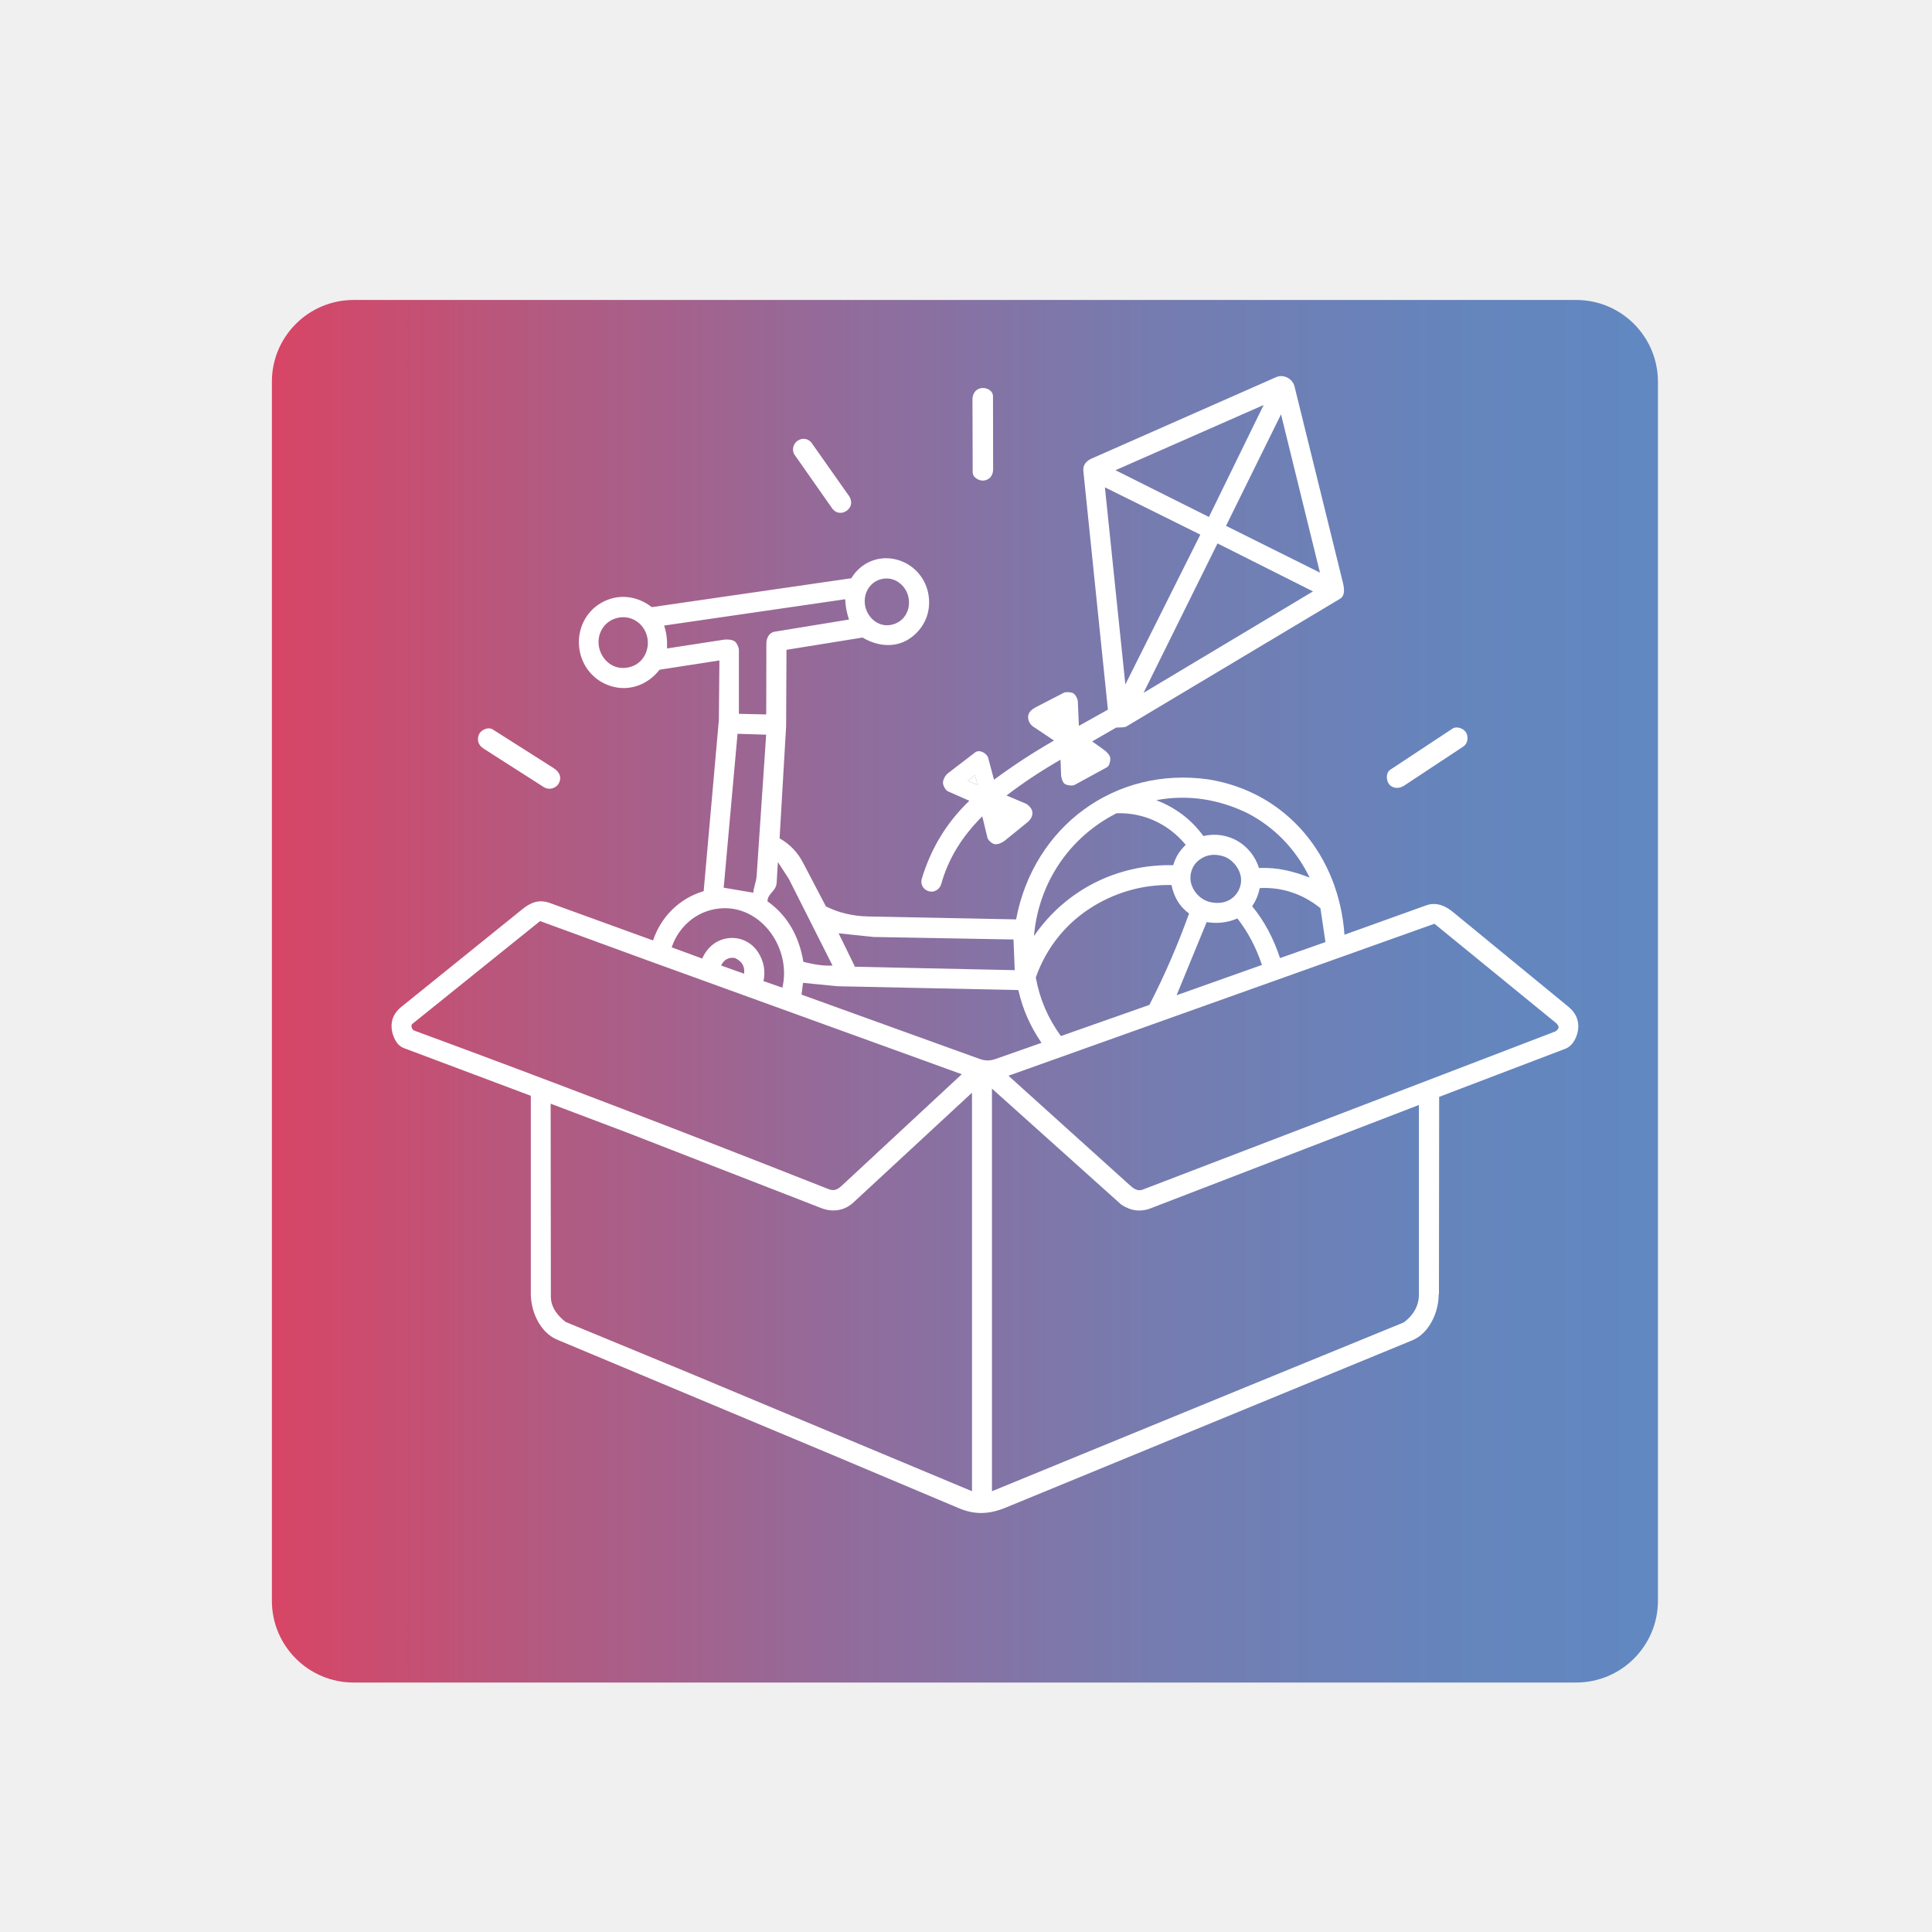
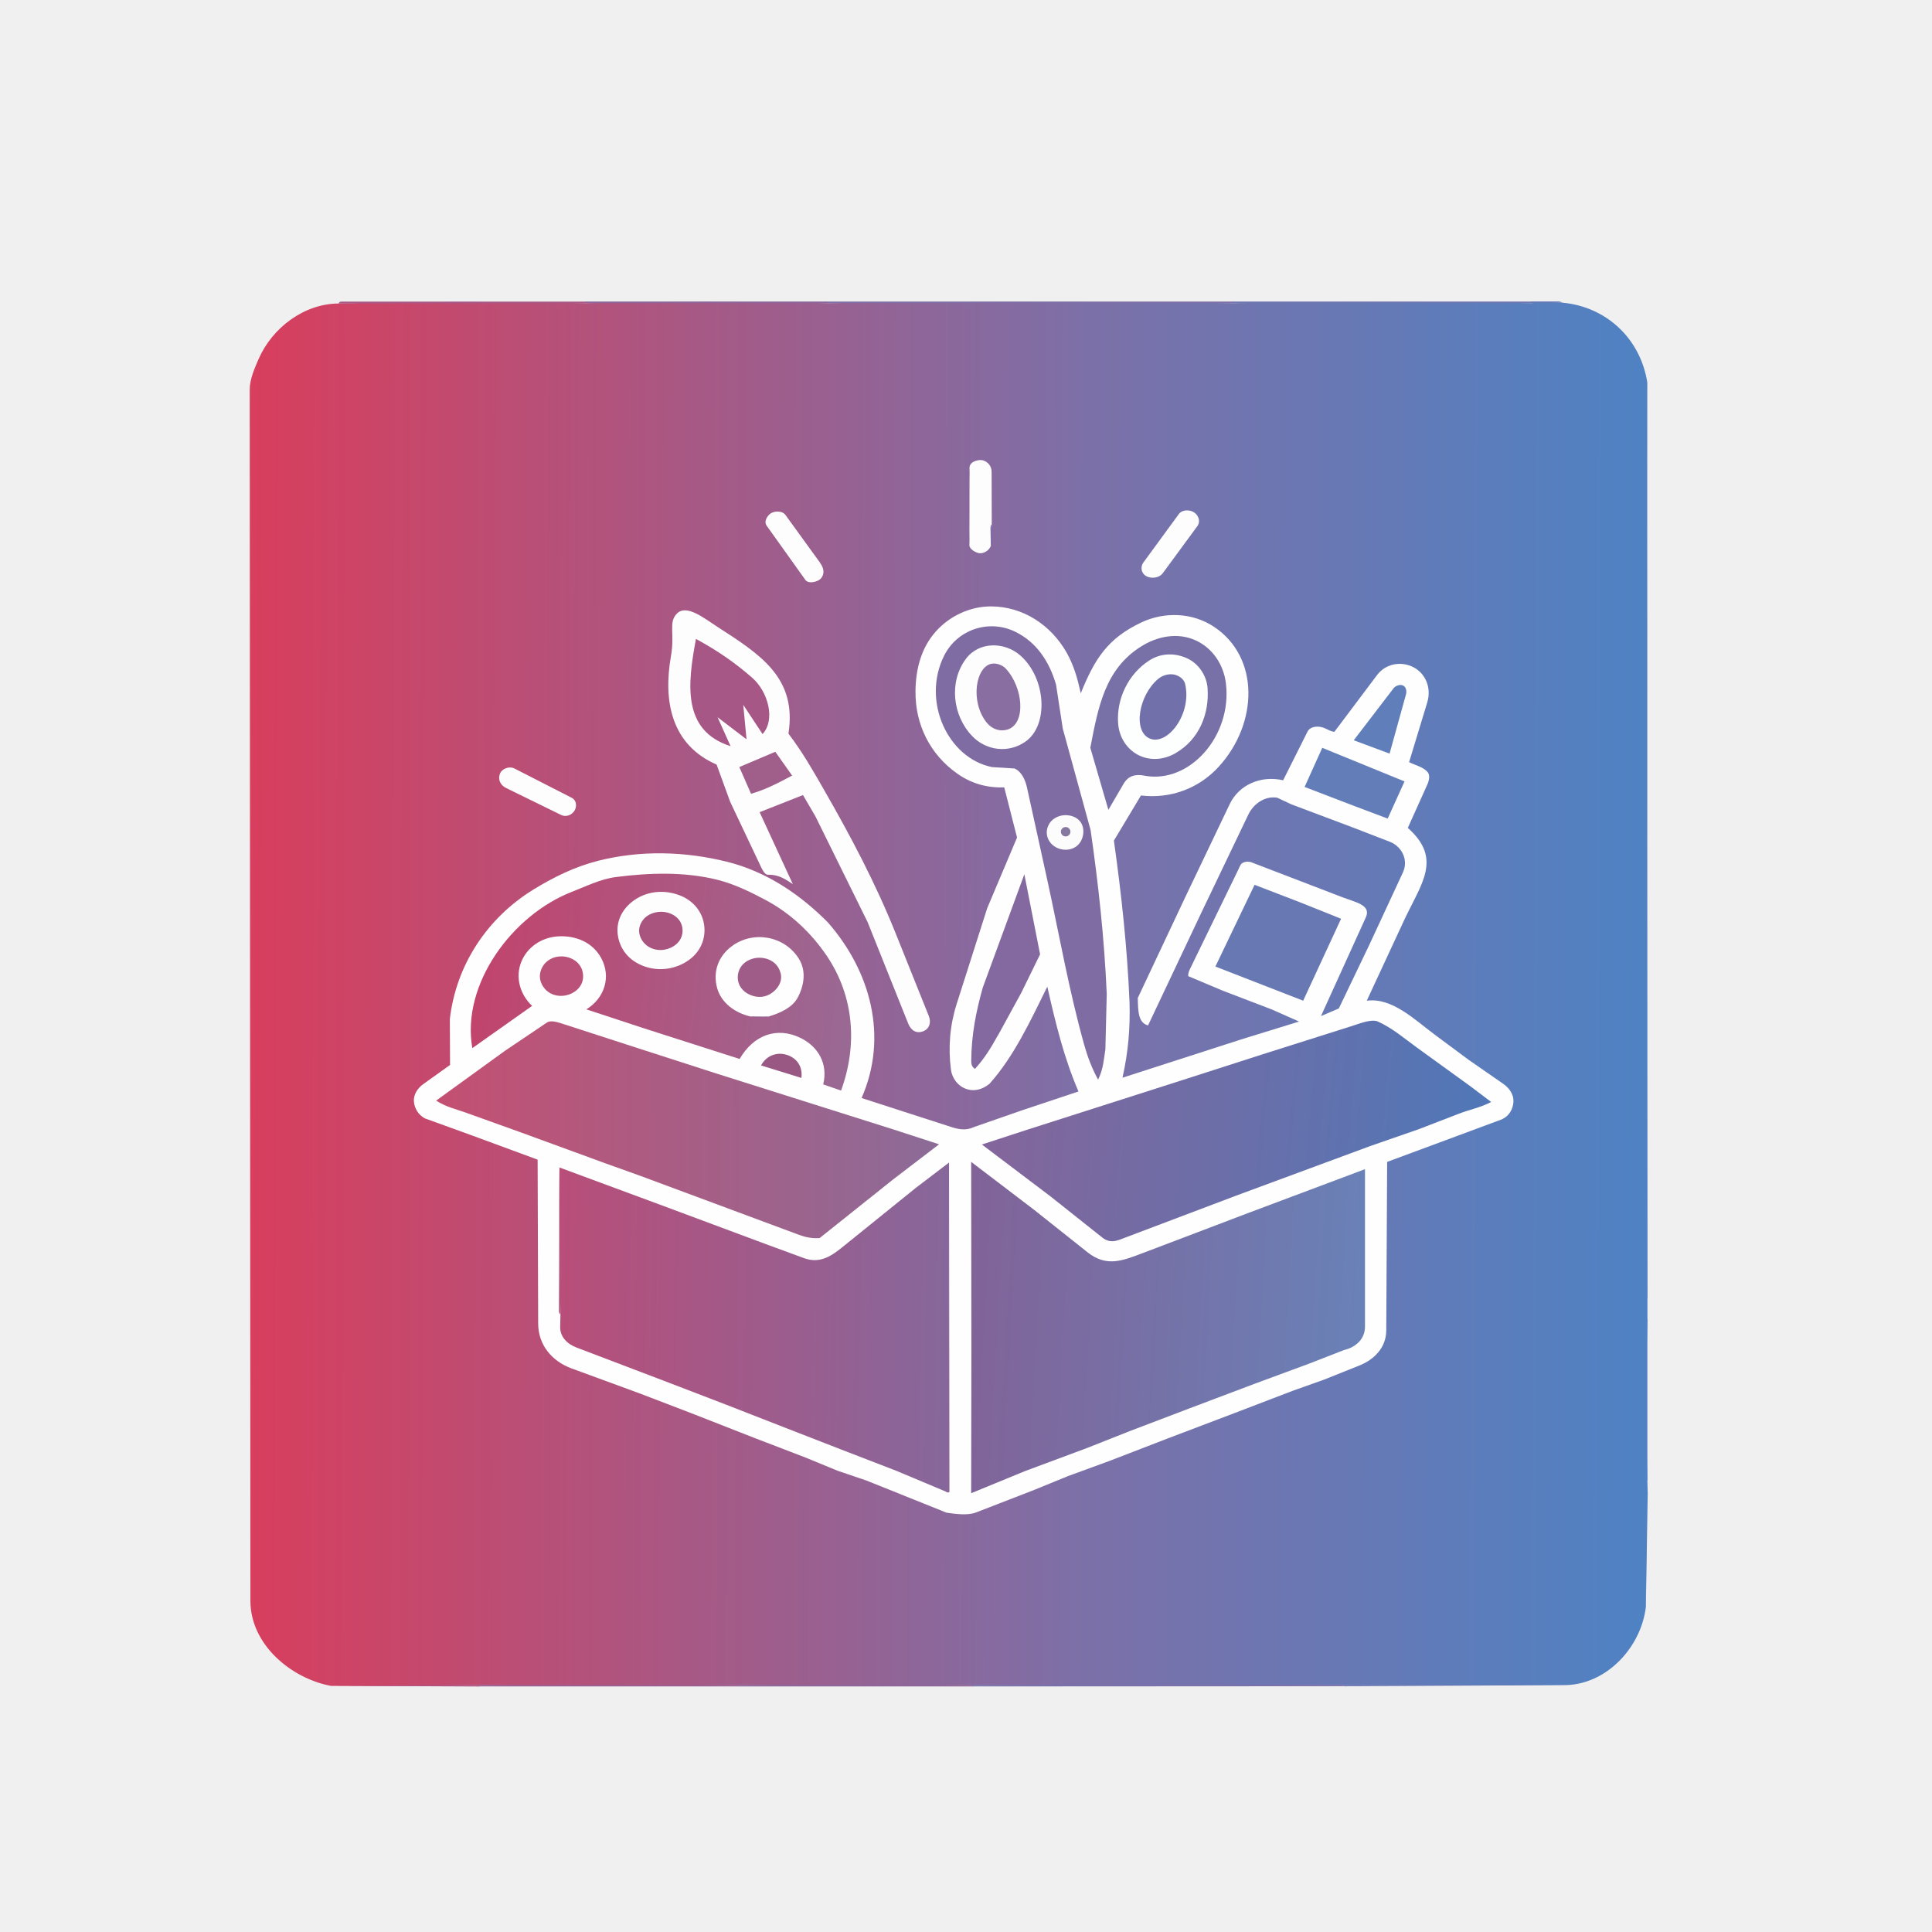
<svg xmlns="http://www.w3.org/2000/svg" id="Capa_1" data-name="Capa 1" viewBox="0 0 283.46 283.46">
  <defs>
    <style>
      .cls-1 {
-         fill: #fff;
+         fill: #7971aa;
      }

      .cls-2 {
-         fill: url(#Degradado_sin_nombre_89);
+         fill: url(#Degradado_sin_nombre_44);
+       }
+ 
+       .cls-3 {
+         fill: #9f5c89;
+       }
+ 
+       .cls-4 {
+         fill: #607eb9;
+       }
+ 
+       .cls-5 {
+         fill: #a65785;
+       }
+ 
+       .cls-6 {
+         fill: #886ea1;
+       }
+ 
+       .cls-7 {
+         fill: url(#Degradado_sin_nombre_43);
+       }
+ 
+       .cls-8 {
+         fill: #86789f;
+       }
+ 
+       .cls-9 {
+         fill: #b1537f;
+       }
+ 
+       .cls-10 {
+         fill: #a05e8b;
+       }
+ 
+       .cls-11 {
+         fill: #9a5f90;
+       }
+ 
+       .cls-12 {
+         fill: #8d669a;
+       }
+ 
+       .cls-13 {
+         fill: #7f6ca3;
+       }
+ 
+       .cls-14 {
+         fill: url(#Degradado_sin_nombre_41);
+       }
+ 
+       .cls-15 {
+         fill: #985f90;
+       }
+ 
+       .cls-16 {
+         fill: #7e6fa6;
+       }
+ 
+       .cls-17 {
+         fill: #8c6599;
+       }
+ 
+       .cls-18 {
+         fill: #a65987;
+       }
+ 
+       .cls-19 {
+         fill: #7270aa;
+       }
+ 
+       .cls-20 {
+         fill: #fefdfd;
+       }
+ 
+       .cls-21 {
+         fill: #985883;
+       }
+ 
+       .cls-22 {
+         fill: #6878b3;
+       }
+ 
+       .cls-23 {
+         fill: #677bb6;
+       }
+ 
+       .cls-24 {
+         fill: #fdfdfe;
+       }
+ 
+       .cls-25 {
+         fill: #af5480;
+       }
+ 
+       .cls-26 {
+         fill: #8c669a;
+       }
+ 
+       .cls-27 {
+         fill: #ba5179;
+       }
+ 
+       .cls-28 {
+         fill: #7076b0;
+       }
+ 
+       .cls-29 {
+         fill: #fdfcfd;
+       }
+ 
+       .cls-30 {
+         fill: #d24165;
+       }
+ 
+       .cls-31 {
+         fill: #5282c3;
+       }
+ 
+       .cls-32 {
+         fill: #fefdfe;
+       }
+ 
+       .cls-33 {
+         fill: #fefefe;
+       }
+ 
+       .cls-34 {
+         fill: #a9547e;
+       }
+ 
+       .cls-35 {
+         fill: url(#Degradado_sin_nombre_40);
+       }
+ 
+       .cls-36 {
+         fill: #83699f;
+       }
+ 
+       .cls-37 {
+         fill: #6b78b3;
+       }
+ 
+       .cls-38 {
+         fill: #627db7;
+       }
+ 
+       .cls-39 {
+         fill: url(#Degradado_sin_nombre_42);
+       }
+ 
+       .cls-40 {
+         fill: url(#Degradado_sin_nombre_29);
+       }
+ 
+       .cls-41 {
+         fill: #fdfefe;
+       }
+ 
+       .cls-42 {
+         fill: #7871a7;
+       }
+ 
+       .cls-43 {
+         fill: #fdfdfd;
      }
    </style>
-     <linearGradient id="Degradado_sin_nombre_89" data-name="Degradado sin nombre 89" x1="39.89" y1="145.44" x2="243.24" y2="145.44" gradientUnits="userSpaceOnUse">
-       <stop offset="0" stop-color="#d84565" />
-       <stop offset=".2" stop-color="#b25a81" />
-       <stop offset=".43" stop-color="#8f6d9d" />
-       <stop offset=".64" stop-color="#757cb0" />
-       <stop offset=".84" stop-color="#6684bc" />
-       <stop offset=".99" stop-color="#6188c1" />
+     <linearGradient id="Degradado_sin_nombre_29" data-name="Degradado sin nombre 29" x1="36.86" y1="145.53" x2="240.99" y2="146.14" gradientUnits="userSpaceOnUse">
+       <stop offset="0" stop-color="#d83e5d" />
+       <stop offset=".6" stop-color="#7c70a8" />
+       <stop offset="1" stop-color="#4f82c3" />
+     </linearGradient>
+     <linearGradient id="Degradado_sin_nombre_40" data-name="Degradado sin nombre 40" x1="141.62" y1="193.61" x2="199.25" y2="196.89" gradientUnits="userSpaceOnUse">
+       <stop offset="0" stop-color="#816398" />
+       <stop offset="1" stop-color="#6981b7" />
+     </linearGradient>
+     <linearGradient id="Degradado_sin_nombre_41" data-name="Degradado sin nombre 41" x1="82.25" y1="193.88" x2="138.57" y2="194.71" gradientUnits="userSpaceOnUse">
+       <stop offset="0" stop-color="#b84e79" />
+       <stop offset="1" stop-color="#87679b" />
+     </linearGradient>
+     <linearGradient id="Degradado_sin_nombre_42" data-name="Degradado sin nombre 42" x1="146.05" y1="162.67" x2="216.53" y2="169" gradientUnits="userSpaceOnUse">
+       <stop offset="0" stop-color="#83669b" />
+       <stop offset="1" stop-color="#5177b7" />
+     </linearGradient>
+     <linearGradient id="Degradado_sin_nombre_43" data-name="Degradado sin nombre 43" x1="135.95" y1="165.7" x2="65.19" y2="165.81" gradientUnits="userSpaceOnUse">
+       <stop offset="0" stop-color="#8d6b97" />
+       <stop offset="1" stop-color="#c35072" />
+     </linearGradient>
+     <linearGradient id="Degradado_sin_nombre_44" data-name="Degradado sin nombre 44" x1="70.42" y1="140.04" x2="124.85" y2="145.47" gradientUnits="userSpaceOnUse">
+       <stop offset="0" stop-color="#c1446d" />
+       <stop offset="1" stop-color="#996994" />
    </linearGradient>
  </defs>
-   <rect class="cls-2" x="39.89" y="44.01" width="203.36" height="202.85" rx="12" ry="12" />
-   <g>
-     <path class="cls-1" d="M211.08,189.93c0,2.61-1.4,5.7-3.85,6.71l-59.66,24.55c-2.39.98-4.49,1.11-6.91.08l-18.77-7.91-40.13-16.8c-2.53-1.06-3.88-4.13-3.88-6.75v-29.04s-18.64-7-18.64-7c-1.18-.44-1.7-1.97-1.78-2.89-.12-1.38.46-2.38,1.48-3.2l17.72-14.3c1.25-1.01,2.46-1.46,4.03-.89l15.12,5.49c1.17-3.45,3.84-6.17,7.43-7.23l2.23-25.11.08-8.74-8.78,1.36c-1.74,2.24-4.5,3.24-7.18,2.39-2.47-.77-4.33-2.94-4.62-5.71-.28-2.67,1-5.18,3.17-6.45,2.44-1.43,5.26-1.15,7.49.59l29.27-4.24c1.65-2.74,4.91-3.67,7.75-2.34,1.97.93,3.2,2.72,3.55,4.61.43,2.3-.32,4.46-1.95,5.96-2.25,2.09-5.21,1.94-7.7.47l-11.16,1.8-.05,11.2-.96,16.46c1.55.88,2.66,2.07,3.46,3.61l3.34,6.38c1.9.95,4.02,1.43,6.18,1.47l21.72.43c2.57-13.64,14.53-22.47,28.21-20.54,11.58,1.87,19.16,11.3,19.97,22.79l11.97-4.3c1.52-.55,2.9.07,4.07,1.07l16.83,13.81c1.03.85,1.57,1.94,1.41,3.31-.11.96-.68,2.38-1.87,2.84l-18.52,7.06-.03,28.94ZM130.83,91.66c2.01-.46,2.89-2.42,2.41-4.23-.42-1.6-2.02-2.89-3.86-2.48-1.85.41-2.84,2.28-2.41,4.11.37,1.57,1.93,3.04,3.85,2.6ZM112.42,104.82l.02-10.42c0-.74.37-1.58,1.23-1.72l10.89-1.78c-.35-1.08-.51-1.93-.55-2.98l-26.57,3.86c.37,1.16.46,2.05.43,3.36l8.36-1.29c.48-.07,1.19,0,1.54.23.31.21.64.86.64,1.31v9.34s4,.09,4,.09ZM91.76,97.99c2.31-.22,3.54-2.26,3.25-4.26-.3-2.03-2.18-3.54-4.31-3.1-2.02.42-3.17,2.31-2.82,4.26.31,1.72,1.82,3.3,3.88,3.1ZM111.01,128.54l1.4-20.75-4.2-.13-2.03,22.58,4.35.74c-.01-.64.41-1.52.48-2.44ZM184.72,127.35c2.75-.11,4.98.47,7.43,1.41-2.02-4.16-5.12-7.35-9.05-9.42-4.18-2.04-8.72-2.83-13.46-1.94,2.81,1.08,5.13,2.81,6.92,5.26,3.54-.82,7.02,1.15,8.16,4.69ZM172.13,126.94c.41-1.35,1-2.16,1.84-2.99-2.54-3.07-6.21-4.77-10.15-4.63-6.9,3.49-11.44,10.19-12.12,18.02,4.63-6.75,12.23-10.59,20.44-10.4ZM181.15,131.44c.94-.99,1.18-2.34.71-3.5s-1.41-1.98-2.29-2.28c-1.33-.44-2.56-.29-3.59.48-1.17.86-1.62,2.44-1.12,3.79.46,1.25,1.53,2.12,2.56,2.39,1.37.35,2.77.14,3.74-.89ZM117.87,141.12c1.53.37,2.66.6,4.28.55l-6.42-12.73-1.6-2.46-.18,3.02c-.08,1.32-1.31,1.53-1.35,2.74,3,2.1,4.67,5.26,5.27,8.88ZM168.63,147.45c2.33-4.52,4.18-8.87,5.83-13.42-1.43-1.04-2.22-2.45-2.58-4.18-4.02-.08-7.83.95-11.3,3.01-4.05,2.42-7.03,6.08-8.61,10.55.57,3.16,1.78,5.97,3.68,8.6l12.98-4.57ZM194.47,138.23l-.74-4.98c-2.58-2.1-5.7-3.13-8.9-2.95-.22,1.03-.55,1.82-1.12,2.66,1.83,2.21,3.16,4.77,4.09,7.61l6.67-2.35ZM112.03,143.95l2.76.96c1.33-5.67-2.92-11.77-8.58-11.66-3.57.07-6.54,2.41-7.66,5.74l4.48,1.65c.74-1.71,2.14-2.76,3.74-2.98,1.82-.25,3.51.57,4.48,2.09.82,1.29,1.08,2.71.77,4.2ZM185.15,141.57c-.88-2.6-2.03-4.79-3.6-6.82-1.52.66-3,.77-4.51.54l-4.41,10.73,12.53-4.45ZM123.44,174.02l17.67-16.41-46.4-16.81-15.47-5.66-18.76,15.1c-.27.22-.01.91.34.98,20.37,7.5,40.52,15.26,60.7,23.23.75.3,1.26.17,1.91-.43ZM228.19,151.33c.23-.09.52-.46.49-.64-.02-.14-.2-.45-.35-.57l-17.87-14.59-62.5,22.3,17.89,16.14c.55.48,1.09.84,1.83.56l60.52-23.2ZM148.7,137.84l-20.55-.37-5.11-.54,2.4,4.91,23.44.5-.18-4.49ZM109.17,142.86c.15-1.3-.51-1.88-1.32-2.3-.88-.16-1.63.2-2.05,1.1l3.37,1.2ZM152.81,153.01c-1.62-2.37-2.76-4.91-3.4-7.75l-26.52-.56-5.07-.5-.22,1.73,26.06,9.41c.85.31,1.57.33,2.39.04l6.77-2.38ZM208.18,189.92v-27.8s-39.22,15.11-39.22,15.11c-1.59.65-3.05.44-4.47-.51l-18.95-17v59.07s37.27-15.29,37.27-15.29l23.16-9.48c1.28-.96,2.21-2.31,2.21-4.1ZM80.82,190.24c0,1.62,1.07,2.86,2.16,3.71l18.18,7.51,41.45,17.33v-58.47s-17.35,16.06-17.35,16.06c-1.39,1.33-3.25,1.54-5.02.77l-28.37-11.03-11.08-4.19.03,28.31Z" />
-     <path class="cls-1" d="M144.11,119.78c-2.9,2.89-4.95,6.12-6.01,9.91-.23.82-1.02,1.24-1.68,1.11-.91-.18-1.44-1-1.16-1.92,1.33-4.37,3.59-8.16,6.96-11.39l-3.15-1.39c-.37-.17-.73-.91-.72-1.27.02-.48.35-1.09.77-1.41l3.94-3.02c.68-.52,1.75.16,1.92.78l.86,3.22c2.87-2.12,5.64-3.93,8.8-5.75l-3.08-2.06c-.46-.31-.77-.95-.71-1.5.06-.63.55-1.03,1.16-1.35l4.07-2.1c.31-.16,1.12-.09,1.4.08.31.19.65.81.66,1.23l.15,3.55,4.26-2.38-3.6-34.99c-.1-.95.46-1.52,1.23-1.86l27.04-11.93c1.1-.49,2.43.21,2.71,1.36l7.09,28.75c.18.74.4,1.92-.41,2.4l-31.37,18.75c-.27.16-1.14.12-1.48.15l-3.52,2.03,1.7,1.21c.39.28.83.71.94,1.13.09.36-.09,1.25-.45,1.44l-4.78,2.61c-.34.18-1.16.04-1.45-.17s-.5-.86-.52-1.27l-.08-2.27c-2.82,1.63-5.26,3.23-7.93,5.25l2.79,1.18c.43.18.91.73.99,1.12.13.63-.2,1.22-.67,1.6l-3.32,2.7c-.4.32-.97.6-1.48.55-.38-.03-1.01-.54-1.11-.97l-.76-3.15ZM177.37,75.85l8.03-16.43-21.74,9.57,13.71,6.86ZM193.66,84.01l-5.71-23.22-8.07,16.36,13.77,6.86ZM176.11,78.44l-14-6.94,3,28.92,11-21.98ZM192.64,86.77l-14.01-7.04-10.85,21.92,24.86-14.88ZM143.43,115.16l-.39-1.45-1.06.87,1.45.58Z" />
-     <path class="cls-1" d="M81.24,112.71c.85.54,1.21,1.33.76,2.2-.38.72-1.4,1.09-2.22.57l-8.85-5.66c-.77-.49-.99-1.29-.65-2.08.25-.59,1.29-1.18,2.04-.7l8.93,5.67Z" />
-     <path class="cls-1" d="M206.04,115.25c-.79.52-1.68.45-2.21-.16-.41-.47-.59-1.67.17-2.17l9.08-6c.69-.46,1.7,0,2.03.57s.29,1.57-.4,2.03l-8.67,5.73Z" />
-     <path class="cls-1" d="M145.71,68.83c0,1-.57,1.58-1.38,1.68-.58.07-1.62-.39-1.62-1.22l-.03-10.72c0-.89.57-1.53,1.3-1.63s1.71.31,1.71,1.23l.02,10.65Z" />
-     <path class="cls-1" d="M124.49,72.64c.61.86.49,1.73-.24,2.28-.69.51-1.62.44-2.17-.35l-5.49-7.83c-.48-.68-.2-1.61.39-2.05.63-.47,1.59-.43,2.12.32l5.38,7.64Z" />
-     <polygon class="cls-1" points="143.43 115.16 141.98 114.58 143.04 113.71 143.43 115.16" />
+   <g id="Objeto_generativo" data-name="Objeto generativo">
+     <g>
+       <path class="cls-40" d="M49.71,44.51c11.91-.26,24.38-.22,36.27-.04,11.48-.21,23.8-.21,35.38,0,19.49-.21,40.04-.2,59.59,0,14.27-.2,29.47-.2,43.82,0,1.4-.22,3.02-.16,4.49-.06,6.43.59,11.43,5.29,12.43,11.71-.1,44.83-.09,89.63.02,134.39v3.12c-.21,7.7-.21,15.83-.01,23.57l.05,2-.15.3-.12,16.26c-.7,5.94-5.78,11.44-11.93,11.48-10.79.08-21.56.07-32.31-.03-17.8.17-36.61.21-54.47,0-11.19.2-23.18.2-34.45,0-12.33.2-25.53.21-37.94,0-7.24.15-14.51.2-21.82.14-5.8-1.08-11.82-6.02-11.82-12.48l-.1-177.73c0-1.49.73-3.16,1.31-4.48,1.98-4.55,6.66-8.12,11.76-8.13Z" />
+       <g>
+         <path class="cls-30" d="M36.74,234.86l-.1-177.73.1,177.73Z" />
+         <path class="cls-16" d="M180.95,44.24c.2.07.2.14,0,.23h-59.59c-.2-.06-.2-.14,0-.23h59.59Z" />
+         <path class="cls-28" d="M224.71,44.24c.21.02.23.09.06.23h-43.82s0-.23,0-.23h43.76Z" />
+         <path class="cls-18" d="M85.98,44.24c.2.07.2.14,0,.24l-36.27.04c.02-.18.15-.27.44-.27h35.82Z" />
+         <rect class="cls-26" x="85.98" y="44.24" width="35.38" height=".24" />
+         <path class="cls-23" d="M229.25,44.4l-4.49.06-.06-.23h3.97c.23,0,.4.09.57.16Z" />
+         <g>
+           <path class="cls-31" d="M241.7,190.5c-.06,0-.24-.03-.24-.31l.22-134.08.02,134.39Z" />
+           <path class="cls-1" d="M197.24,247.2c.2.05.2.11,0,.2l-54.47.03c-.2-.06-.2-.14,0-.23h54.47Z" />
+           <path class="cls-11" d="M108.33,247.2c.2.07.2.14,0,.23h-38.01c-.17-.12-.15-.2.07-.23h37.94Z" />
+           <rect class="cls-12" x="108.33" y="247.2" width="34.45" height=".23" />
+           <polygon class="cls-37" points="229.55 247.23 197.24 247.41 197.24 247.2 229.55 247.23" />
+           <path class="cls-31" d="M241.69,217.19c-.07-.08-.2-.13-.23-.34v-23.07c.03-.22.16-.27.24-.16v23.57Z" />
+           <polygon class="cls-25" points="70.39 247.2 70.32 247.44 48.57 247.34 70.39 247.2" />
+           <path class="cls-31" d="M241.48,235.75l-.02-16.29c0-.2.18-.28.29-.27l-.27,16.56Z" />
+           <g>
+             <path class="cls-43" d="M145.51,76.94l-.14,3.18c-.33.76-1.11,1.11-1.7,1.04-.44-.05-1.4-.54-1.44-1.13-.11-3.81-.14-7.67.02-11.48.08-.93,1.48-1.17,2-1,.68.22,1.24.81,1.24,1.69l.02,7.69Z" />
+             <path class="cls-20" d="M120.34,82.61c.61.84.63,1.66.09,2.28-.38.43-1.79.87-2.27.19l-5.67-7.94c-.5-.69.19-1.6.66-1.86.6-.33,1.64-.36,2.11.3l5.1,7.04Z" />
+             <path class="cls-20" d="M83.86,117.04c.8.41.75,1.32.47,1.83-.36.66-1.21,1.08-2,.7l-8.07-3.95c-.86-.42-1.24-1.26-.9-2.12.26-.68,1.3-1.16,2.13-.74l8.37,4.28Z" />
+             <path class="cls-24" d="M170.57,84.13c-.62.84-2.41.89-2.94-.16-.23-.45-.19-1.01.14-1.46l5.18-7.08c.51-.69,1.49-.62,2.04-.37.77.35,1.24,1.37.68,2.14l-5.1,6.94Z" />
+             <path class="cls-26" d="M142.23,80.04c-.23-3.73-.3-7.71.02-11.48l-.02,11.48Z" />
+             <path class="cls-16" d="M145.37,80.12l-.05-2.58c0-.31.06-.54.18-.6,0,1.09.27,2.24-.14,3.18Z" />
+             <g>
+               <g>
+                 <path class="cls-32" d="M119.65,119.79l-1.84-3.14-6.36,2.51,4.87,10.55c-1.28-.85-2.2-1.41-3.67-1.37-.42.01-.81-.74-.98-1.11l-4.54-9.59-1.99-5.46c-6.58-2.88-7.89-9.18-6.69-15.97.58-3.29-.42-4.92.88-6.2,1.41-1.39,3.94.67,5.93,1.96,6.3,4.07,11.7,7.47,10.42,15.67,2.07,2.71,3.6,5.42,5.27,8.33,3.93,6.85,7.54,13.68,10.48,21.02l4.84,12.07c.38.95.09,1.85-.73,2.21-1.03.45-1.87-.05-2.28-1.07l-5.96-14.9-7.65-15.5Z" />
+                 <path class="cls-5" d="M109.05,103.43l.48,5.04-4.25-3.24,1.91,4.25c-7.17-2.29-6.3-9.18-5.08-15.74,3.13,1.7,5.7,3.47,8.23,5.68,2.4,2.09,3.45,6.22,1.54,8.28l-2.82-4.27Z" />
+                 <path class="cls-10" d="M116.22,113.79c-1.92,1.01-3.8,2.04-6.03,2.67l-1.72-3.92,5.28-2.24,2.47,3.49Z" />
+               </g>
+               <g>
+                 <path class="cls-33" d="M215.47,155.49l5.06,3.51c.96.66,1.57,1.62,1.52,2.64-.06,1.08-.62,2.09-1.68,2.58l-6.11,2.27-10.74,3.98-.13,24.72c-.01,2.52-1.75,4.27-3.93,5.15l-5.31,2.12-4.47,1.59-8.57,3.28-9.77,3.71-8.55,3.3-6.12,2.24-4.94,2.02-8.54,3.31c-1.23.47-3.04.21-4.31.03l-3.49-1.4-8.27-3.32-4.22-1.43-4.71-1.94-7.56-2.9-9.18-3.6-7.57-2.9-10.03-3.68c-2.88-1.06-4.88-3.44-4.89-6.58l-.08-24.05-9.55-3.52-7.01-2.54c-.95-.52-1.51-1.47-1.59-2.45s.48-1.93,1.37-2.57l3.93-2.81-.03-6.75c.93-7.94,5.48-14.82,12.28-19,2.96-1.82,6.08-3.34,9.49-4.21,6.21-1.57,12.72-1.39,18.91.15,5.74,1.43,10.69,4.76,14.79,8.9,6.28,7.18,8.88,16.78,4.94,25.76l13.09,4.23c1.19.39,2.25.58,3.42.02l7.07-2.46,8.24-2.75c-2.13-4.96-3.34-9.94-4.57-15.38-2.43,4.92-4.89,10.25-8.49,14.26-1.06.85-2.3,1.2-3.59.68-1-.41-1.89-1.44-2.06-2.78-.42-3.23-.16-6.47.84-9.62l4.48-14.05,4.38-10.37-1.88-7.36c-2.57.09-4.85-.57-6.91-2.03-3.99-2.82-6.17-7.2-6.11-12.11.04-3.2.81-6.3,2.99-8.74,2-2.24,4.98-3.67,8.07-3.67,4.73,0,8.8,2.75,11.08,6.72,1.1,1.93,1.63,3.86,2.11,6.03,2.03-5.04,3.94-8.05,8.85-10.38,3.4-1.62,7.53-1.49,10.71.63,6.72,4.49,6.46,14.15.72,20.48-2.94,3.24-7.1,4.78-11.45,4.26l-3.97,6.62c1.12,8.01,1.95,15.68,2.29,23.65.12,3.83-.19,7.4-1.03,11.14l17.42-5.62,8.49-2.62-3.97-1.76-7.23-2.77-5.06-2.13c-.04-.42.12-.77.31-1.17l6.98-14.35c.22-.44.34-.9.66-1.08.38-.22.92-.26,1.38-.08l13.23,5.08c2,.77,4.32,1.15,3.49,2.98l-6.58,14.48,2.62-1.12,4.42-9.22,4.98-10.73c.87-1.87-.2-3.84-1.9-4.5l-5.38-2.08-9.09-3.42-2.06-.97c-1.78-.3-3.48.86-4.26,2.5l-6.9,14.41-7.8,16.5c-1.47-.4-1.45-2.1-1.51-4.02l6.97-14.8,6.52-13.65c1.4-2.92,4.66-4.23,7.84-3.5l3.58-7.14c.4-.8,1.58-.86,2.35-.57.59.22,1,.55,1.59.6l6.27-8.34c1.27-1.69,3.57-2.07,5.36-1.12s2.63,3.06,1.99,5.16l-2.66,8.75c.97.49,1.96.66,2.67,1.4.46.48.26,1.32,0,1.9l-2.86,6.35c5.15,4.56,1.94,8.2-.57,13.61l-5.45,11.74c3.75-.48,6.97,2.76,10.17,5.13l4.81,3.57Z" />
+                 <g>
+                   <path class="cls-35" d="M197.26,198.05l-5.27,2.05-7.96,2.94-9.45,3.57-8.75,3.33-6.37,2.52-9.11,3.39-7.86,3.23.03-20.72-.03-27.89,9.19,7,7.89,6.27c2.8,2.22,5.16,1.22,8.14.09l6.06-2.3,8.94-3.4,17.56-6.59v23.11c0,1.8-1.34,3-3.01,3.41Z" />
+                   <path class="cls-14" d="M139.24,170.57l-.06,47.75c0,.36-.04.62-.44.51l-7.22-3.03-8.05-3.11-8.05-3.13-8.84-3.45-8.41-3.23-13.58-5.17c-1.38-.52-2.44-1.59-2.4-3.04l.04-1.84c-.14-7.17-.19-14.35-.15-21.54l14.38,5.32,16.08,5.99,5.42,1.99c2.18.8,3.83-.15,5.51-1.51l10.9-8.8,4.87-3.71Z" />
+                   <path class="cls-39" d="M164.09,181.94c-.91.34-1.7.16-2.34-.35l-7.64-6.07-10.05-7.6,6.65-2.17,22.33-7.14,12.13-3.9,13.26-4.2c1.05-.33,2.58-.97,3.62-.68,2.21.97,3.96,2.51,5.88,3.9l7.81,5.65,3.04,2.3c-1.57.83-3.2,1.12-4.81,1.75l-5.83,2.25-7.11,2.47-19.66,7.27-17.29,6.54Z" />
+                   <path class="cls-7" d="M120.24,181.65c-1.14.07-2.03-.12-3.02-.48l-23.16-8.61-5.16-1.85-12.74-4.66-7.72-2.77c-1.49-.54-2.98-.85-4.45-1.8l10.1-7.31,6.13-4.13c.65-.44,1.77,0,2.49.22l9.99,3.24,12.3,3.97,25.95,8.2,6.83,2.22-6.75,5.16-10.79,8.61Z" />
+                   <polygon class="cls-22" points="196.76 134.8 191.2 146.82 178.32 141.81 184.07 129.82 190.75 132.39 196.76 134.8" />
+                   <path class="cls-36" d="M146.42,151.88c-1,1.82-2,3.44-3.37,4.94-.5-.28-.56-.77-.55-1.26.03-3.68.69-7.12,1.69-10.66l6.1-16.63,2.31,11.75-2.77,5.66-3.4,6.21Z" />
+                   <polygon class="cls-38" points="203.6 120.1 198.84 118.31 191.41 115.46 194 109.72 206.07 114.65 203.6 120.1" />
+                   <path class="cls-4" d="M203.88,110.57l-5.26-1.96,5.85-7.64c.29-.38.9-.53,1.22-.45.54.13.73.72.61,1.3l-2.42,8.74Z" />
+                   <path class="cls-27" d="M85.55,143.41c-.08,1.52-1.43,2.42-2.52,2.63-1.48.29-2.85-.29-3.53-1.62-.47-.92-.35-1.94.23-2.79.5-.73,1.43-1.29,2.54-1.31,1.71-.04,3.39,1.13,3.28,3.09Z" />
+                   <path class="cls-21" d="M117.57,158.15l-5.91-1.83c.76-1.42,2.25-1.98,3.65-1.59,1.32.36,2.51,1.48,2.27,3.42Z" />
+                   <path class="cls-17" d="M138.74,218.83c.19-.14.32-.23.32-.59l.18-47.67.06,48.32c-.23.2-.44-.01-.56-.06Z" />
+                   <path class="cls-9" d="M82.22,192.84c-.1-.08-.22-.24-.21-.5l.07-21.04.15,21.54Z" />
+                   <g>
+                     <path class="cls-42" d="M167.91,113.8c-1.41-.26-2.39.05-3.08,1.23l-2.21,3.79-2.65-9.11c1.15-5.94,2.13-11.51,7.43-14.85,2.38-1.51,5.37-2.12,8.04-.9,2.48,1.13,4.08,3.56,4.42,6.27.96,7.71-5.31,14.81-11.94,13.58Z" />
+                     <g>
+                       <path class="cls-41" d="M172.52,110.48c-1.8,1.05-3.88,1.18-5.62.24-1.56-.85-2.7-2.52-2.85-4.58-.27-3.62,1.51-7.3,4.62-9.27,1.71-1.08,3.78-1.12,5.65-.21,1.44.7,2.7,2.35,2.85,4.27.29,3.81-1.25,7.57-4.65,9.54Z" />
+                       <path class="cls-19" d="M173.88,100.35c1.03,4.42-2.6,9.07-5.16,8.02s-1.67-6.39,1.24-8.79c.65-.53,1.48-.72,2.18-.63.62.08,1.54.55,1.74,1.4Z" />
+                     </g>
+                   </g>
+                   <g>
+                     <path class="cls-2" d="M108.52,155.37l-14.08-4.51-8.41-2.77c2.67-1.63,3.67-4.78,2.18-7.52-1.27-2.34-3.79-3.37-6.43-3.18-2.42.18-4.42,1.63-5.26,3.64-.98,2.33-.22,4.89,1.55,6.55l-8.77,6.2c-1.66-9.4,5.91-19.58,14.65-22.95,2.13-.82,4.12-1.86,6.48-2.16,4.89-.62,9.96-.79,14.78.4,2.47.61,4.82,1.76,7.03,2.93,3.71,1.96,6.77,4.84,9.09,8.28,4.01,5.97,4.49,13.09,2.07,19.73l-2.62-.91c.74-3.02-.74-5.57-3.36-6.83-3.43-1.66-6.84-.44-8.9,3.09Z" />
+                     <g>
+                       <path class="cls-33" d="M112.74,149.15c-.88.13-1.77.09-2.65-.02-2.32-.53-4.27-2.04-4.86-4.12-.68-2.4.14-4.7,2.13-6.18,3.16-2.35,7.78-1.53,9.87,1.87,1.06,1.73.78,3.85-.2,5.68-.78,1.45-2.53,2.24-4.28,2.77Z" />
+                       <path class="cls-15" d="M112.74,149.15c-.92.28-1.74.19-2.65-.02l2.65.02Z" />
+                       <path class="cls-3" d="M114.53,142.76c.32,1.28-.43,2.28-1.2,2.86-.96.73-2.14.83-3.27.35s-1.82-1.43-1.82-2.56.62-2.12,1.77-2.61c1.72-.73,4.02-.04,4.51,1.96Z" />
+                     </g>
+                     <g>
+                       <path class="cls-32" d="M100.95,140.94c-2.35,1.6-5.37,1.65-7.68.24-1.56-.95-2.45-2.49-2.64-4.07-.22-1.81.53-3.47,1.93-4.66,2.07-1.75,4.93-2.04,7.4-.99,1.88.81,3.09,2.39,3.35,4.25.28,1.99-.53,3.98-2.35,5.22Z" />
+                       <path class="cls-34" d="M100.14,136.69c-.08,1.58-1.49,2.46-2.68,2.65-1.47.24-2.95-.47-3.51-1.87-.36-.89-.17-1.8.43-2.55.43-.54,1.16-.98,2.11-1.11,1.76-.25,3.76.83,3.65,2.88Z" />
+                     </g>
+                   </g>
+                   <g>
+                     <path class="cls-13" d="M161.11,158.4c-.91-1.66-1.53-3.3-2.05-5.15-2.23-7.97-3.61-15.94-5.38-24.03l-3-13.67c-.23-1.06-.79-2.37-1.84-2.8l-3.27-.2c-6.5-1.28-10.37-9.68-7.06-16.33,1.92-3.86,6.58-5.43,10.47-3.52,3.16,1.56,4.99,4.42,5.96,7.74l.99,6.46,4.08,14.88c1.16,8.05,2.01,15.9,2.37,24.03l-.2,8.15c-.24,1.48-.29,2.85-1.06,4.43Z" />
+                     <g>
+                       <path class="cls-32" d="M150.52,108.76c-2.49,1.8-5.8,1.41-7.89-.77-2.87-3-3.44-7.93-.91-11.33,1.9-2.55,5.65-2.54,7.99-.48,3.76,3.31,4.18,10.14.81,12.58Z" />
+                       <path class="cls-6" d="M147.56,98.09c2.59,2.79,3,8.06.29,8.94-1.09.35-2.27-.02-3.05-.97-2.54-3.1-1.64-8.38.77-8.69.62-.08,1.47.16,2,.73Z" />
+                     </g>
+                     <g>
+                       <path class="cls-29" d="M158.06,120.13c1.16.82,1.09,2.57.34,3.57s-2.16,1.22-3.3.7c-1.27-.58-1.96-2.06-1.21-3.44s2.78-1.81,4.18-.83Z" />
+                       <ellipse class="cls-8" cx="156.35" cy="122.03" rx=".7" ry=".69" />
+                     </g>
+                   </g>
+                 </g>
+               </g>
+             </g>
+           </g>
+         </g>
+       </g>
+     </g>
  </g>
</svg>
